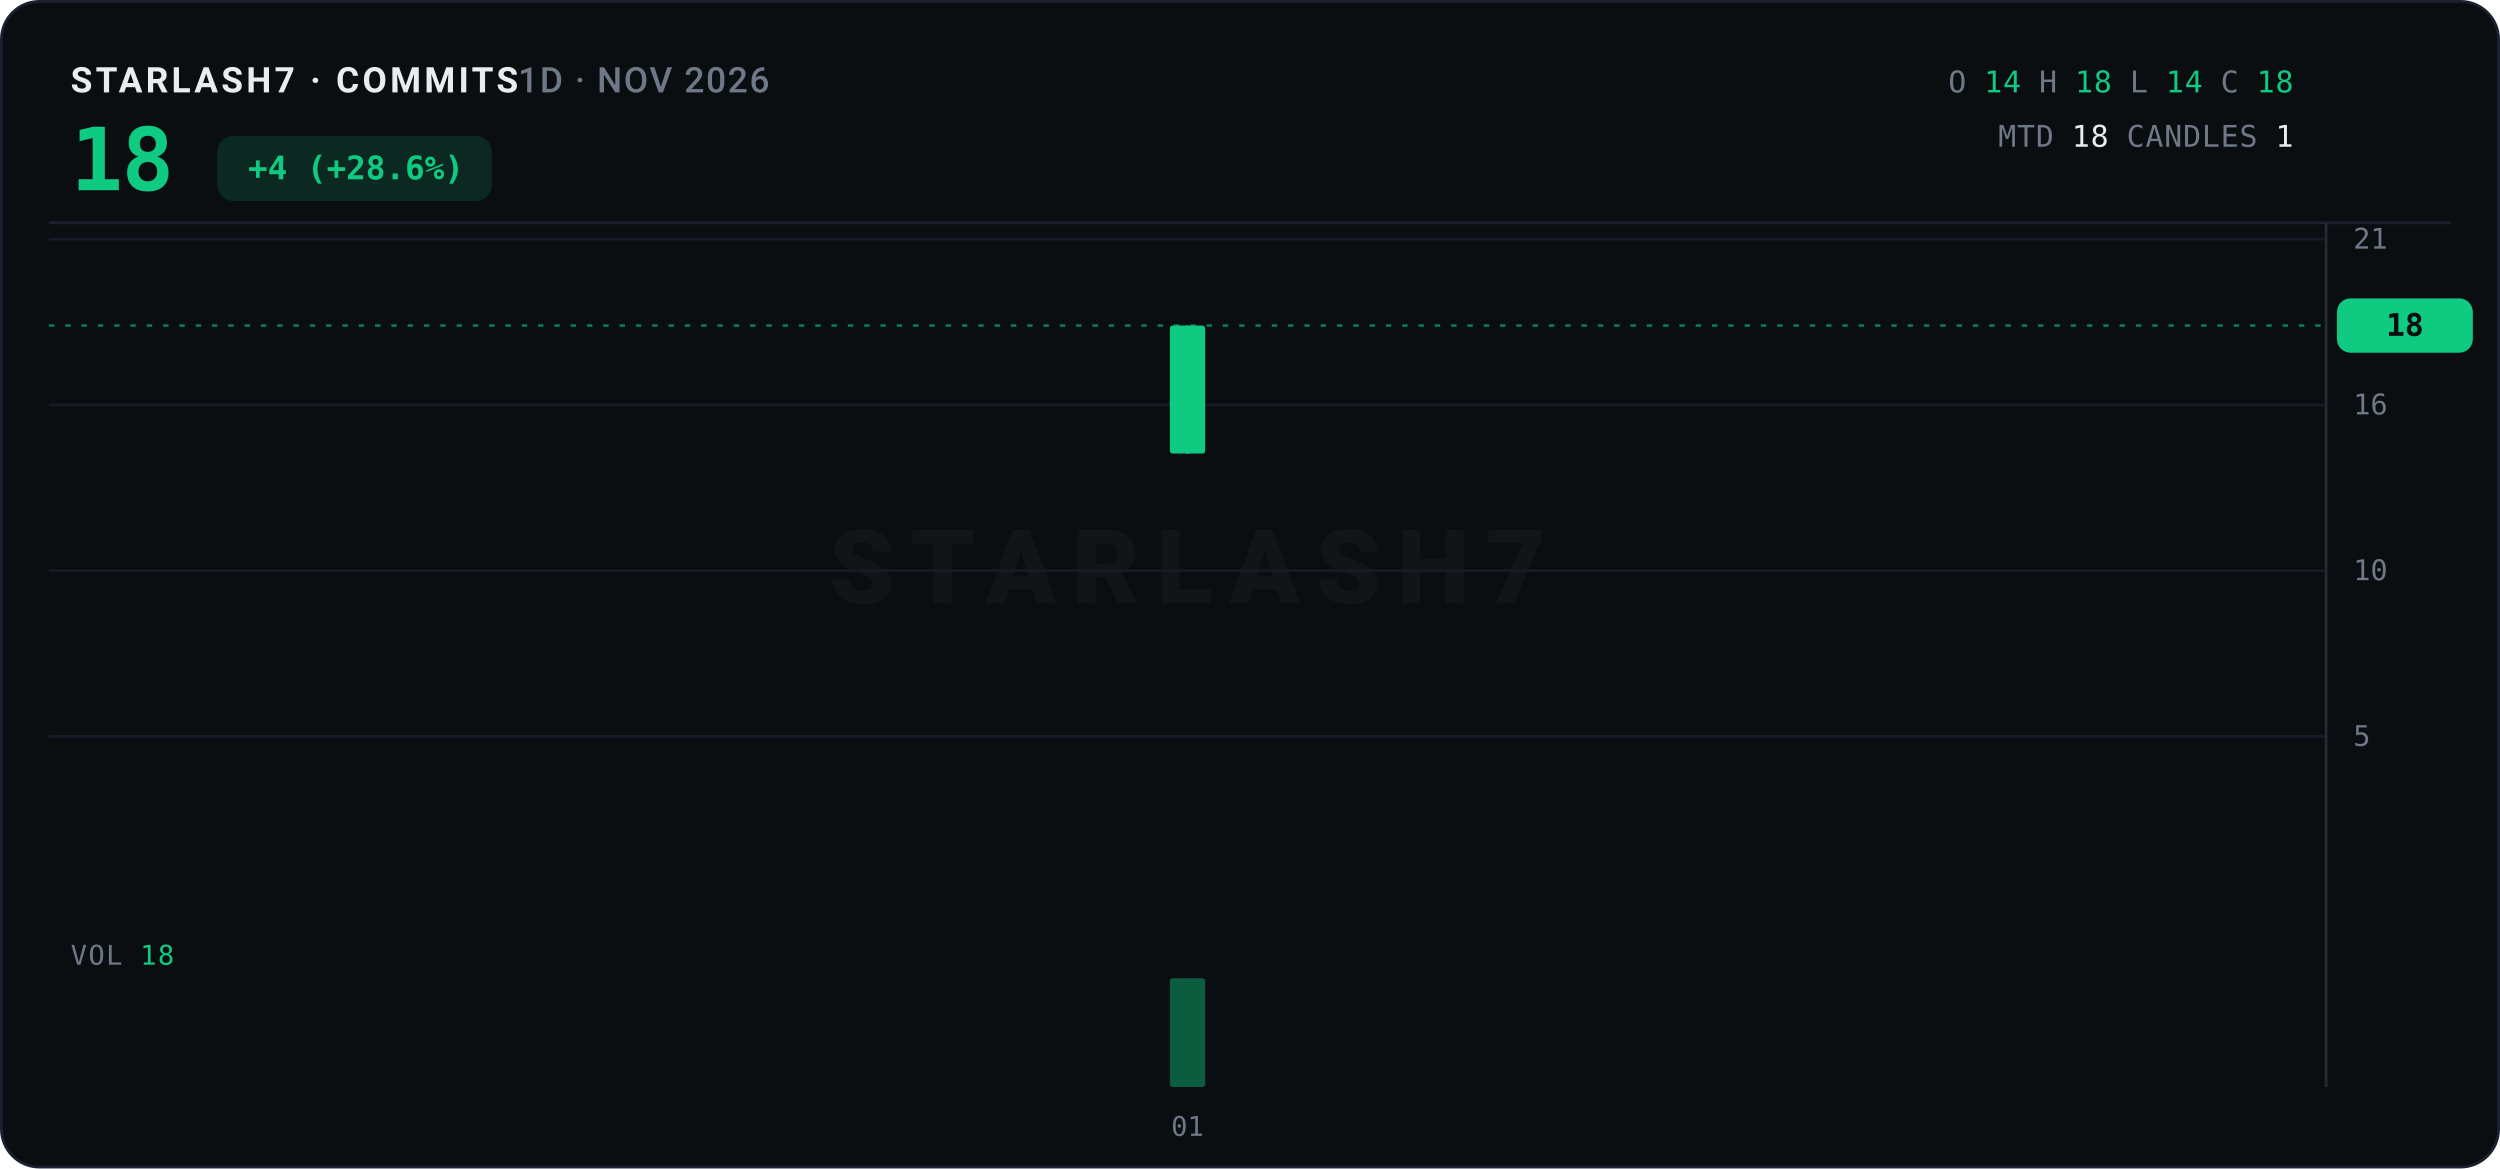
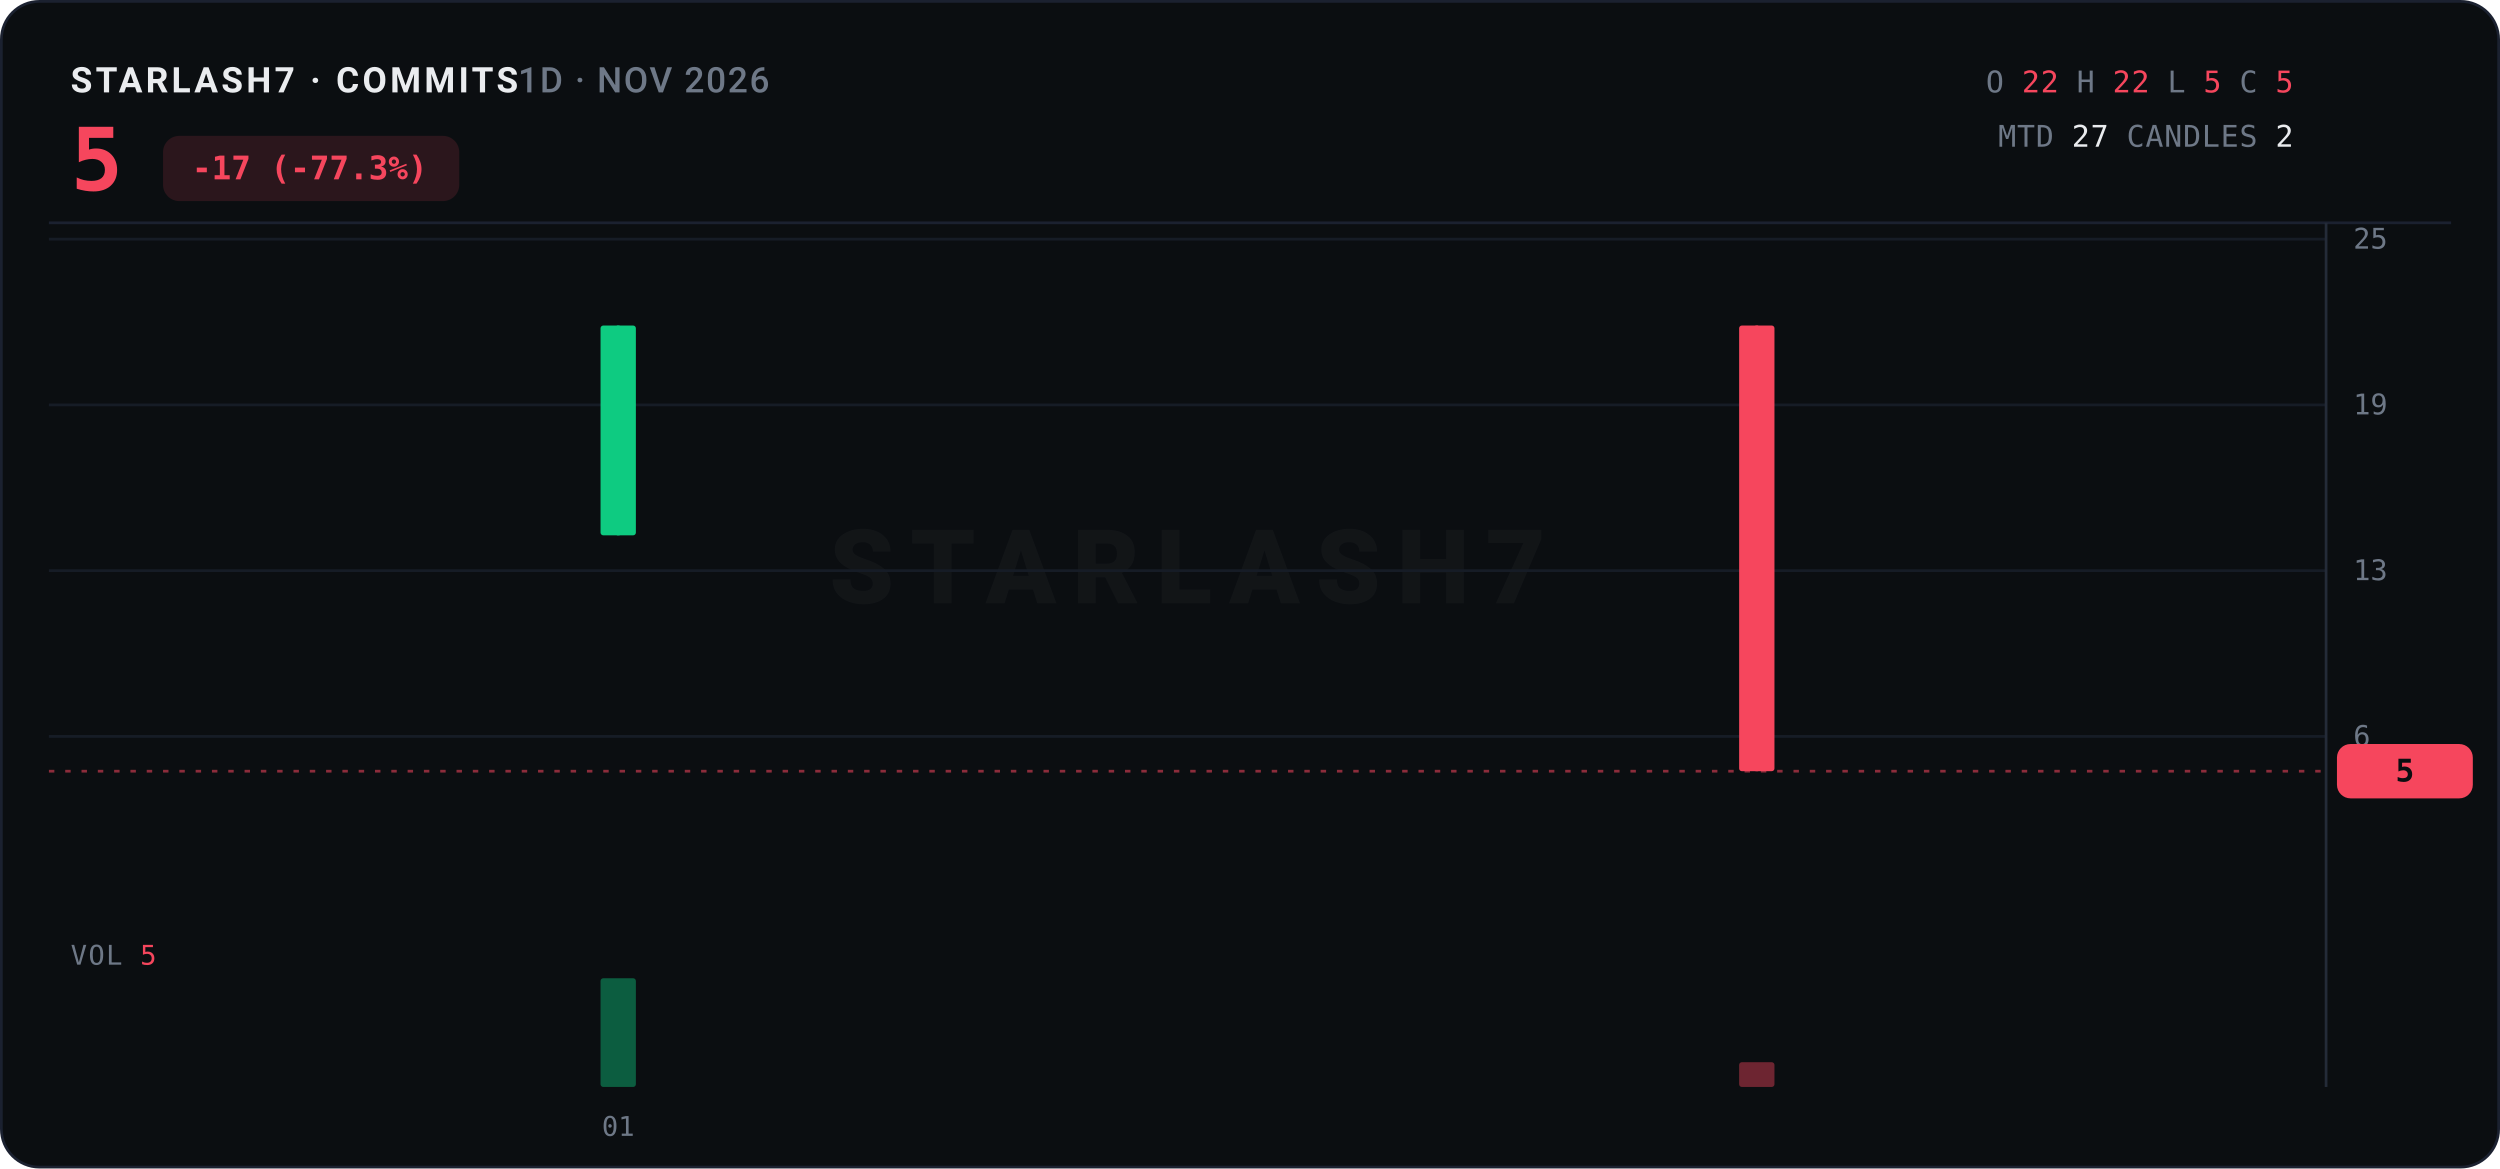
<svg xmlns="http://www.w3.org/2000/svg" width="920" height="430" viewBox="0 0 920 430">
  <rect x="0.5" y="0.5" width="919" height="429" rx="14" fill="#0B0E11" stroke="#1B2130" />
  <text x="26" y="34" font-family="ui-sans-serif,system-ui,-apple-system,'Segoe UI',Roboto,sans-serif" font-size="13" font-weight="700" letter-spacing="1.2" fill="#EAECEF">STARLASH7 · COMMITS<tspan fill="#6E7887" font-weight="500" letter-spacing="0.6">  1D · NOV 2026</tspan>
  </text>
-   <text x="26" y="70" font-family="ui-monospace,'SF Mono',SFMono-Regular,Menlo,Consolas,monospace" font-size="32" font-weight="800" fill="#0ECB81" letter-spacing="-0.5">18</text>
-   <rect x="80" y="50" width="101" height="24" rx="6" fill="#0ECB81" opacity="0.14" />
-   <text x="131" y="66" text-anchor="middle" font-family="ui-monospace,'SF Mono',SFMono-Regular,Menlo,Consolas,monospace" font-size="12" font-weight="700" fill="#0ECB81">+4 (+28.6%)</text>
+   <text x="26" y="70" font-family="ui-monospace,'SF Mono',SFMono-Regular,Menlo,Consolas,monospace" font-size="32" font-weight="800" fill="#F6465D" letter-spacing="-0.5">5</text>
+   <rect x="60" y="50" width="109" height="24" rx="6" fill="#F6465D" opacity="0.14" />
+   <text x="114" y="66" text-anchor="middle" font-family="ui-monospace,'SF Mono',SFMono-Regular,Menlo,Consolas,monospace" font-size="12" font-weight="700" fill="#F6465D">-17 (-77.3%)</text>
  <text x="844" y="34" text-anchor="end" font-family="ui-monospace,'SF Mono',SFMono-Regular,Menlo,Consolas,monospace" font-size="11" letter-spacing="0.3">
    <tspan fill="#6E7887">O</tspan>
-     <tspan fill="#0ECB81">14</tspan>
+     <tspan fill="#F6465D">22</tspan>
    <tspan fill="#6E7887">H</tspan>
-     <tspan fill="#0ECB81">18</tspan>
+     <tspan fill="#F6465D">22</tspan>
    <tspan fill="#6E7887">L</tspan>
-     <tspan fill="#0ECB81">14</tspan>
+     <tspan fill="#F6465D">5</tspan>
    <tspan fill="#6E7887">C</tspan>
-     <tspan fill="#0ECB81">18</tspan>
+     <tspan fill="#F6465D">5</tspan>
  </text>
  <text x="844" y="54" text-anchor="end" font-family="ui-monospace,'SF Mono',SFMono-Regular,Menlo,Consolas,monospace" font-size="11" letter-spacing="0.3">
    <tspan fill="#6E7887">MTD</tspan>
-     <tspan fill="#EAECEF">18</tspan>
+     <tspan fill="#EAECEF">27</tspan>
    <tspan fill="#6E7887">CANDLES</tspan>
-     <tspan fill="#EAECEF">1</tspan>
+     <tspan fill="#EAECEF">2</tspan>
  </text>
  <line x1="18" y1="82" x2="902" y2="82" stroke="#1B2130" stroke-width="1" />
  <text x="437.0" y="222.0" text-anchor="middle" font-family="ui-sans-serif,system-ui,-apple-system,'Segoe UI',Roboto,sans-serif" font-size="38" font-weight="800" letter-spacing="6" fill="#EAECEF" opacity="0.035">STARLASH7</text>
  <line x1="18" y1="271.0" x2="856" y2="271.0" stroke="#161C26" stroke-width="1" />
-   <text x="866" y="274.5" font-family="ui-monospace,'SF Mono',SFMono-Regular,Menlo,Consolas,monospace" font-size="10.5" fill="#6E7887">5</text>
+   <text x="866" y="274.5" font-family="ui-monospace,'SF Mono',SFMono-Regular,Menlo,Consolas,monospace" font-size="10.5" fill="#6E7887">6</text>
  <line x1="18" y1="210.0" x2="856" y2="210.0" stroke="#161C26" stroke-width="1" />
-   <text x="866" y="213.5" font-family="ui-monospace,'SF Mono',SFMono-Regular,Menlo,Consolas,monospace" font-size="10.5" fill="#6E7887">10</text>
+   <text x="866" y="213.5" font-family="ui-monospace,'SF Mono',SFMono-Regular,Menlo,Consolas,monospace" font-size="10.5" fill="#6E7887">13</text>
  <line x1="18" y1="149.0" x2="856" y2="149.0" stroke="#161C26" stroke-width="1" />
-   <text x="866" y="152.5" font-family="ui-monospace,'SF Mono',SFMono-Regular,Menlo,Consolas,monospace" font-size="10.5" fill="#6E7887">16</text>
+   <text x="866" y="152.5" font-family="ui-monospace,'SF Mono',SFMono-Regular,Menlo,Consolas,monospace" font-size="10.5" fill="#6E7887">19</text>
  <line x1="18" y1="88.0" x2="856" y2="88.0" stroke="#161C26" stroke-width="1" />
-   <text x="866" y="91.5" font-family="ui-monospace,'SF Mono',SFMono-Regular,Menlo,Consolas,monospace" font-size="10.5" fill="#6E7887">21</text>
+   <text x="866" y="91.5" font-family="ui-monospace,'SF Mono',SFMono-Regular,Menlo,Consolas,monospace" font-size="10.5" fill="#6E7887">25</text>
  <line x1="856" y1="82" x2="856" y2="400" stroke="#242B38" stroke-width="1" />
-   <line x1="18" y1="119.8" x2="856" y2="119.8" stroke="#0ECB81" stroke-width="1" stroke-dasharray="2 4" opacity="0.55" />
-   <rect x="860" y="109.8" width="50" height="20" rx="5" fill="#0ECB81" />
-   <text x="885.0" y="123.6" text-anchor="middle" font-family="ui-monospace,'SF Mono',SFMono-Regular,Menlo,Consolas,monospace" font-size="11.5" font-weight="800" fill="#0B0E11">18</text>
-   <line x1="437.0" y1="119.8" x2="437.0" y2="167.0" stroke="#0ECB81" stroke-width="1" />
-   <rect x="430.5" y="119.8" width="13.0" height="47.1" rx="1" fill="#0ECB81" />
-   <text x="26" y="355" font-family="ui-monospace,'SF Mono',SFMono-Regular,Menlo,Consolas,monospace" font-size="10" letter-spacing="0.5" fill="#6E7887">VOL <tspan fill="#0ECB81">18</tspan>
+   <line x1="18" y1="283.8" x2="856" y2="283.8" stroke="#F6465D" stroke-width="1" stroke-dasharray="2 4" opacity="0.55" />
+   <rect x="860" y="273.8" width="50" height="20" rx="5" fill="#F6465D" />
+   <text x="885.0" y="287.6" text-anchor="middle" font-family="ui-monospace,'SF Mono',SFMono-Regular,Menlo,Consolas,monospace" font-size="11.5" font-weight="800" fill="#0B0E11">5</text>
+   <line x1="227.5" y1="119.8" x2="227.5" y2="197.0" stroke="#0ECB81" stroke-width="1" />
+   <rect x="221.0" y="119.8" width="13.0" height="77.2" rx="1" fill="#0ECB81" />
+   <line x1="646.5" y1="119.8" x2="646.5" y2="283.8" stroke="#F6465D" stroke-width="1" />
+   <rect x="640.0" y="119.8" width="13.0" height="164.0" rx="1" fill="#F6465D" />
+   <text x="26" y="355" font-family="ui-monospace,'SF Mono',SFMono-Regular,Menlo,Consolas,monospace" font-size="10" letter-spacing="0.5" fill="#6E7887">VOL <tspan fill="#F6465D">5</tspan>
  </text>
-   <rect x="430.5" y="360.0" width="13.0" height="40.0" rx="1" fill="#0ECB81" opacity="0.42" />
-   <text x="437.0" y="418" text-anchor="middle" font-family="ui-monospace,'SF Mono',SFMono-Regular,Menlo,Consolas,monospace" font-size="10" fill="#6E7887">01</text>
+   <rect x="221.0" y="360.0" width="13.0" height="40.0" rx="1" fill="#0ECB81" opacity="0.42" />
+   <rect x="640.0" y="390.9" width="13.0" height="9.1" rx="1" fill="#F6465D" opacity="0.42" />
+   <text x="227.5" y="418" text-anchor="middle" font-family="ui-monospace,'SF Mono',SFMono-Regular,Menlo,Consolas,monospace" font-size="10" fill="#6E7887">01</text>
</svg>
